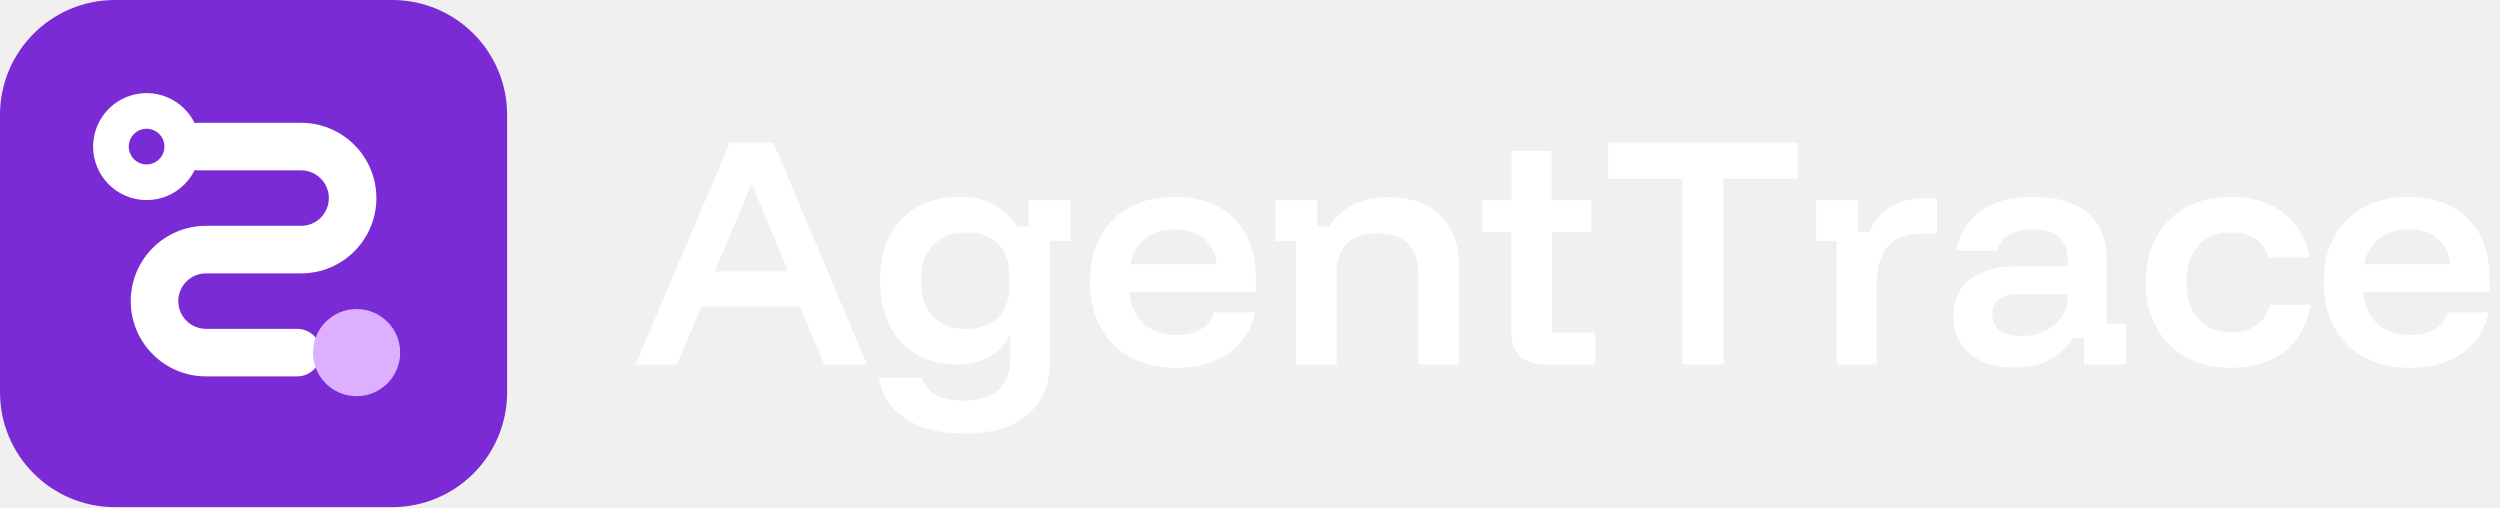
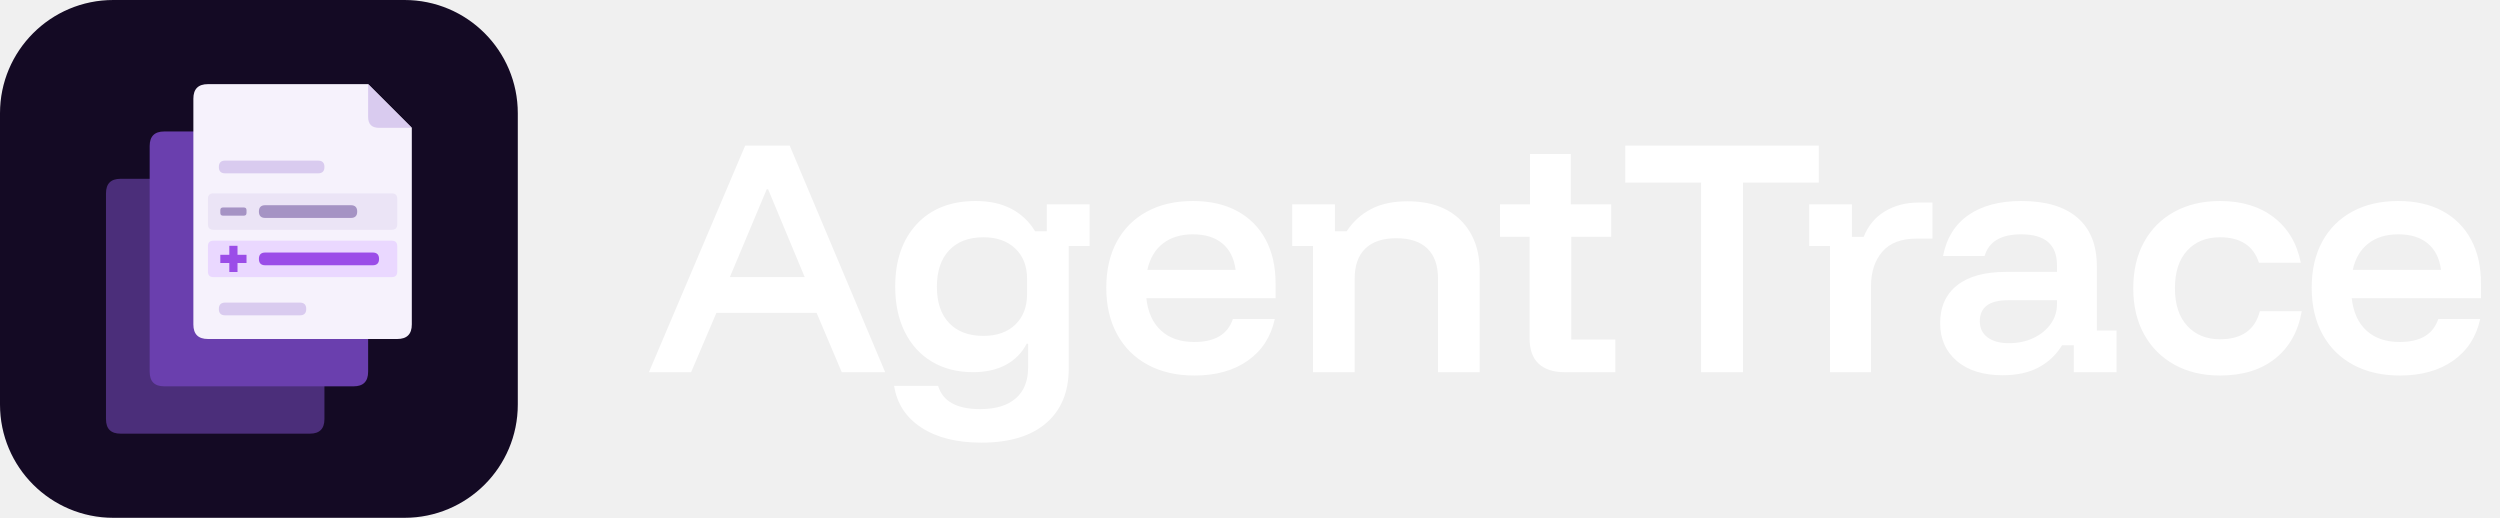
- <svg xmlns="http://www.w3.org/2000/svg" viewBox="0 0 1262 256">
-   <rect width="256" height="256" rx="58" fill="#7a2bd6" />
-   <g transform="translate(0 -2)">
-     <path fill-rule="evenodd" d="M47 76A27 27 0 1 0 101 76A27 27 0 1 0 47 76ZM65 76A9 9 0 1 0 83 76A9 9 0 1 0 65 76Z" fill="#ffffff" />
-     <path d="M100 64H152A38 38 0 0 1 152 140H104A14 14 0 0 0 104 168H150A12 12 0 0 1 150 192H104A38 38 0 0 1 104 116H152A14 14 0 0 0 152 88H100A12 12 0 0 1 100 64Z" fill="#ffffff" />
-     <path d="M158 180A22 22 0 1 0 202 180A22 22 0 1 0 158 180Z" fill="#ddb0ff" />
+ <svg xmlns="http://www.w3.org/2000/svg" viewBox="0 0 1236 256" role="img">
+   <rect width="256" height="256" rx="56" fill="#140a24" />
+   <g transform="translate(128 128) scale(0.9) translate(-128 -128)">
+     <path d="M52 84H140L164 108V216Q164 224 156 224H52Q44 224 44 216V92Q44 84 52 84Z" fill="#4b2e7a" />
+     <path d="M76 58H164L188 82V190Q188 198 180 198H76Q68 198 68 190V66Q68 58 76 58Z" fill="#6a3fae" />
+     <path d="M100 32H188L212 56V164Q212 172 204 172H100Q92 172 92 164V40Q92 32 100 32Z" fill="#f6f2fc" />
+     <path d="M188 32V50Q188 56 194 56H212Z" fill="#d9cbef" />
+     <path d="M109.5 74H160.5Q164 74 164 77.5V77.5Q164 81 160.5 81H109.5Q106 81 106 77.5V77.5Q106 74 109.5 74Z M109.5 152H150.5Q154 152 154 155.5V155.5Q154 159 150.5 159H109.5Q106 159 106 155.5V155.5Q106 152 109.5 152Z" fill="#d9cbef" />
+     <path d="M103 92H201Q204 92 204 95V109Q204 112 201 112H103Q100 112 100 109V95Q100 92 103 92Z" fill="#ebe4f6" />
+     <path d="M108.3 99.75H119.7Q121.2 99.75 121.2 101.25V102.75Q121.2 104.25 119.7 104.25H108.3Q106.8 104.25 106.8 102.75V101.25Q106.8 99.75 108.3 99.75Z M131.5 98.5H178.5Q182 98.5 182 102V102Q182 105.5 178.5 105.5H131.5Q128 105.5 128 102V102Q128 98.5 131.5 98.5Z" fill="#a593c4" />
+     <path d="M103 118H201Q204 118 204 121V135Q204 138 201 138H103Q100 138 100 135V121Q100 118 103 118Z" fill="#ead8ff" />
+     <path d="M111.75 120.8H116.25V125.75H121.2V130.25H116.25V135.2H111.75V130.25H106.8V125.75H111.75Z M131.5 124.5H190.5Q194 124.5 194 128V128Q194 131.5 190.5 131.5H131.5Q128 131.5 128 128V128Q128 124.5 131.5 124.5Z" fill="#9b4de8" />
  </g>
-   <path transform="translate(320 0)" d="M0.83 184.0 48.41 72H70.434L117.623 184.0H96.153L83.731 154.686H34.191L21.685 184.0ZM40.844 136.988H77.839L59.756 93.585H59.065ZM166.848 218.844Q148.596 218.844 137.2 211.412Q125.804 203.98 123.699 190.775H145.469Q148.918 202.267 166.256 202.267Q177.748 202.267 183.851 196.952Q189.955 191.636 189.955 181.749V169.927H189.263Q185.661 176.802 178.912 180.401Q172.164 184.0 162.8 184.0Q151.077 184.0 142.408 178.815Q133.739 173.63 128.996 164.116Q124.252 154.602 124.252 141.689Q124.252 122.277 134.888 110.827Q145.523 99.378 164.09 99.378Q174.384 99.378 181.731 103.269Q189.079 107.159 193.396 114.326H199.203V101.037H220.343V121.624H210.05V182.126Q210.05 199.617 198.815 209.231Q187.581 218.844 166.848 218.844ZM167.869 166.071Q177.825 166.071 183.636 160.479Q189.448 154.886 189.448 145.346V137.863Q189.448 128.407 183.594 122.857Q177.741 117.307 167.869 117.307Q156.992 117.307 150.923 123.733Q144.855 130.158 144.855 141.773Q144.855 153.388 150.923 159.73Q156.992 166.071 167.869 166.071ZM273.885 185.659Q260.573 185.659 250.748 180.336Q240.923 175.012 235.596 165.237Q230.268 155.462 230.268 142.242Q230.268 129.022 235.511 119.412Q240.754 109.802 250.398 104.59Q260.043 99.378 273.079 99.378Q285.761 99.378 294.926 104.317Q304.09 109.257 309.029 118.39Q313.969 127.524 313.969 140.175V147.419H250.064Q251.209 157.859 257.373 163.471Q263.538 169.082 273.747 169.082Q281.383 169.082 286.153 166.267Q290.924 163.451 292.852 157.728H313.561Q310.719 170.903 300.253 178.281Q289.786 185.659 273.885 185.659ZM250.586 133.408H294.204Q293.067 124.827 287.632 120.337Q282.197 115.847 273.109 115.847Q264.106 115.847 258.272 120.38Q252.438 124.912 250.586 133.408ZM334.126 184.0V121.624H323.832V101.037H344.972V114.326H350.78Q355.435 107.244 362.801 103.38Q370.168 99.516 380.861 99.516Q397.753 99.516 407.144 108.895Q416.535 118.275 416.535 133.992V184.0H395.933V137.786Q395.933 127.977 390.686 122.88Q385.44 117.783 375.33 117.783Q365.275 117.783 360.001 122.88Q354.728 127.977 354.728 137.786V184.0ZM460.068 184.0Q451.895 184.0 447.378 179.844Q442.861 175.688 442.861 167.208V117.076H428.227V101.037H443.084V76.148H463.24V101.037H483.213V117.076H463.463V167.853H485.256V184.0ZM550.029 184.0H529.319V90.267H491.832V72H587.516V90.267H550.029ZM607.151 184.0V121.624H596.857V101.037H617.997V117.092H623.805Q627.146 108.75 634.363 104.448Q641.58 100.146 650.86 100.146H657.804V117.967H649.915Q638.607 117.967 633.011 124.443Q627.415 130.919 627.415 141.658V184.0ZM697.004 185.521Q682.501 185.521 674.27 178.454Q666.039 171.387 666.039 159.818Q666.039 147.673 674.443 141.048Q682.847 134.422 698.571 134.422H723.791V131.057Q723.791 115.847 706.13 115.847Q691.15 115.847 688.009 126.571H667.468Q669.995 113.328 679.985 106.353Q689.975 99.378 706.207 99.378Q724.343 99.378 733.922 107.636Q743.502 115.894 743.502 131.61V163.413H753.242V184.0H732.102V170.711H726.295Q722.008 177.747 714.741 181.634Q707.474 185.521 697.004 185.521ZM700.015 169.666Q706.798 169.666 712.183 167.108Q717.568 164.55 720.679 160.175Q723.791 155.8 723.791 150.461V148.433H699.624Q685.643 148.433 685.643 158.842Q685.643 163.928 689.476 166.797Q693.309 169.666 700.015 169.666ZM806.062 185.659Q793.226 185.659 783.581 180.336Q773.937 175.012 768.552 165.333Q763.167 155.654 763.167 142.519Q763.167 129.383 768.483 119.704Q773.799 110.025 783.485 104.701Q793.172 99.378 806.062 99.378Q822.125 99.378 832.629 107.44Q843.134 115.502 845.999 129.89H825.29Q823.308 123.66 818.48 120.483Q813.652 117.307 806.062 117.307Q795.861 117.307 789.815 123.898Q783.769 130.489 783.769 142.519Q783.769 154.495 789.857 161.112Q795.945 167.73 806.062 167.73Q822.156 167.73 825.758 153.849H846.468Q843.825 168.928 833.309 177.294Q822.793 185.659 806.062 185.659ZM896.661 185.659Q883.348 185.659 873.523 180.336Q863.698 175.012 858.371 165.237Q853.044 155.462 853.044 142.242Q853.044 129.022 858.287 119.412Q863.529 109.802 873.174 104.59Q882.818 99.378 895.854 99.378Q908.537 99.378 917.701 104.317Q926.865 109.257 931.805 118.39Q936.744 127.524 936.744 140.175V147.419H872.839Q873.984 157.859 880.149 163.471Q886.313 169.082 896.522 169.082Q904.158 169.082 908.929 166.267Q913.699 163.451 915.627 157.728H936.337Q933.495 170.903 923.028 178.281Q912.562 185.659 896.661 185.659ZM873.362 133.408H916.979Q915.842 124.827 910.407 120.337Q904.972 115.847 895.885 115.847Q886.882 115.847 881.047 120.38Q875.213 124.912 873.362 133.408Z" fill="#ffffff" />
+   <path d="M0.83 112.0 48.41 1.4210854715202004e-14H70.434L117.623 112.0H96.153L83.731 82.686H34.191L21.685 112.0ZM40.844 64.988H77.839L59.756 21.585H59.065Z M165.188 146.844Q146.937 146.844 135.541 139.412Q124.145 131.98 122.04 118.775H143.81Q147.259 130.267 164.597 130.267Q176.089 130.267 182.192 124.952Q188.295 119.636 188.295 109.749V97.927H187.604Q184.001 104.802 177.253 108.401Q170.504 112.0 161.14 112.0Q149.418 112.0 140.749 106.815Q132.08 101.63 127.337 92.116Q122.593 82.602 122.593 69.689Q122.593 50.277 133.229 38.827Q143.864 27.378 162.431 27.378Q172.724 27.378 180.072 31.269Q187.419 35.159 191.737 42.326H197.544V29.037H218.684V49.624H208.39V110.126Q208.39 127.617 197.156 137.231Q185.921 146.844 165.188 146.844ZM166.21 94.071Q176.166 94.071 181.977 88.479Q187.788 82.886 187.788 73.346V65.863Q187.788 56.407 181.935 50.857Q176.081 45.307 166.21 45.307Q155.333 45.307 149.264 51.733Q143.195 58.158 143.195 69.773Q143.195 81.388 149.264 87.73Q155.333 94.071 166.21 94.071Z M270.567 113.659Q257.254 113.659 247.429 108.336Q237.604 103.012 232.277 93.237Q226.95 83.462 226.95 70.242Q226.95 57.022 232.193 47.412Q237.435 37.802 247.08 32.59Q256.724 27.378 269.76 27.378Q282.443 27.378 291.607 32.317Q300.771 37.257 305.711 46.39Q310.65 55.524 310.65 68.175V75.419H246.745Q247.89 85.859 254.055 91.471Q260.219 97.082 270.429 97.082Q278.064 97.082 282.835 94.267Q287.605 91.451 289.533 85.728H310.243Q307.401 98.903 296.934 106.281Q286.468 113.659 270.567 113.659ZM247.268 61.408H290.885Q289.748 52.827 284.313 48.337Q278.879 43.847 269.791 43.847Q260.788 43.847 254.953 48.38Q249.119 52.912 247.268 61.408Z M329.148 112.0V49.624H318.854V29.037H339.994V42.326H345.802Q350.457 35.244 357.824 31.38Q365.19 27.516 375.883 27.516Q392.776 27.516 402.167 36.895Q411.557 46.275 411.557 61.992V112.0H390.955V65.786Q390.955 55.977 385.709 50.88Q380.462 45.783 370.353 45.783Q360.297 45.783 355.024 50.88Q349.75 55.977 349.75 65.786V112.0Z M453.431 112.0Q445.258 112.0 440.741 107.844Q436.224 103.688 436.224 95.208V45.076H421.59V29.037H436.447V4.148H456.603V29.037H476.576V45.076H456.826V95.853H478.619V112.0Z M541.733 112.0H521.023V18.267H483.536V1.4210854715202004e-14H579.22V18.267H541.733Z M584.751 112.0V49.624H574.457V29.037H595.597V45.092H601.405Q604.746 36.75 611.963 32.448Q619.18 28.146 628.46 28.146H635.404V45.967H627.515Q616.207 45.967 610.611 52.443Q605.015 58.919 605.015 69.658V112.0Z M670.179 113.521Q655.676 113.521 647.445 106.454Q639.214 99.387 639.214 87.818Q639.214 75.673 647.618 69.048Q656.022 62.422 671.746 62.422H696.966V59.057Q696.966 43.847 679.305 43.847Q664.326 43.847 661.184 54.571H640.643Q643.17 41.328 653.161 34.353Q663.151 27.378 679.382 27.378Q697.519 27.378 707.098 35.636Q716.677 43.894 716.677 59.61V91.413H726.417V112.0H705.277V98.711H699.47Q695.184 105.747 687.917 109.634Q680.65 113.521 670.179 113.521ZM673.191 97.666Q679.974 97.666 685.359 95.108Q690.744 92.55 693.855 88.175Q696.966 83.8 696.966 78.461V76.433H672.799Q658.818 76.433 658.818 86.842Q658.818 91.928 662.651 94.797Q666.484 97.666 673.191 97.666Z M777.578 113.659Q764.742 113.659 755.097 108.336Q745.453 103.012 740.068 93.333Q734.683 83.654 734.683 70.519Q734.683 57.383 739.999 47.704Q745.315 38.025 755.001 32.701Q764.688 27.378 777.578 27.378Q793.641 27.378 804.145 35.44Q814.65 43.502 817.515 57.89H796.806Q794.824 51.66 789.996 48.483Q785.168 45.307 777.578 45.307Q767.377 45.307 761.331 51.898Q755.285 58.489 755.285 70.519Q755.285 82.495 761.373 89.112Q767.461 95.73 777.578 95.73Q793.672 95.73 797.274 81.849H817.984Q815.341 96.928 804.825 105.294Q794.309 113.659 777.578 113.659Z M866.517 113.659Q853.205 113.659 843.38 108.336Q833.555 103.012 828.228 93.237Q822.901 83.462 822.901 70.242Q822.901 57.022 828.143 47.412Q833.386 37.802 843.031 32.59Q852.675 27.378 865.711 27.378Q878.393 27.378 887.558 32.317Q896.722 37.257 901.661 46.39Q906.601 55.524 906.601 68.175V75.419H842.696Q843.841 85.859 850.005 91.471Q856.17 97.082 866.379 97.082Q874.015 97.082 878.785 94.267Q883.556 91.451 885.484 85.728H906.194Q903.351 98.903 892.885 106.281Q882.419 113.659 866.517 113.659ZM843.218 61.408H886.836Q885.699 52.827 880.264 48.337Q874.829 43.847 865.742 43.847Q856.738 43.847 850.904 48.38Q845.07 52.912 843.218 61.408Z" fill="#ffffff" transform="translate(320 72)" />
</svg>
